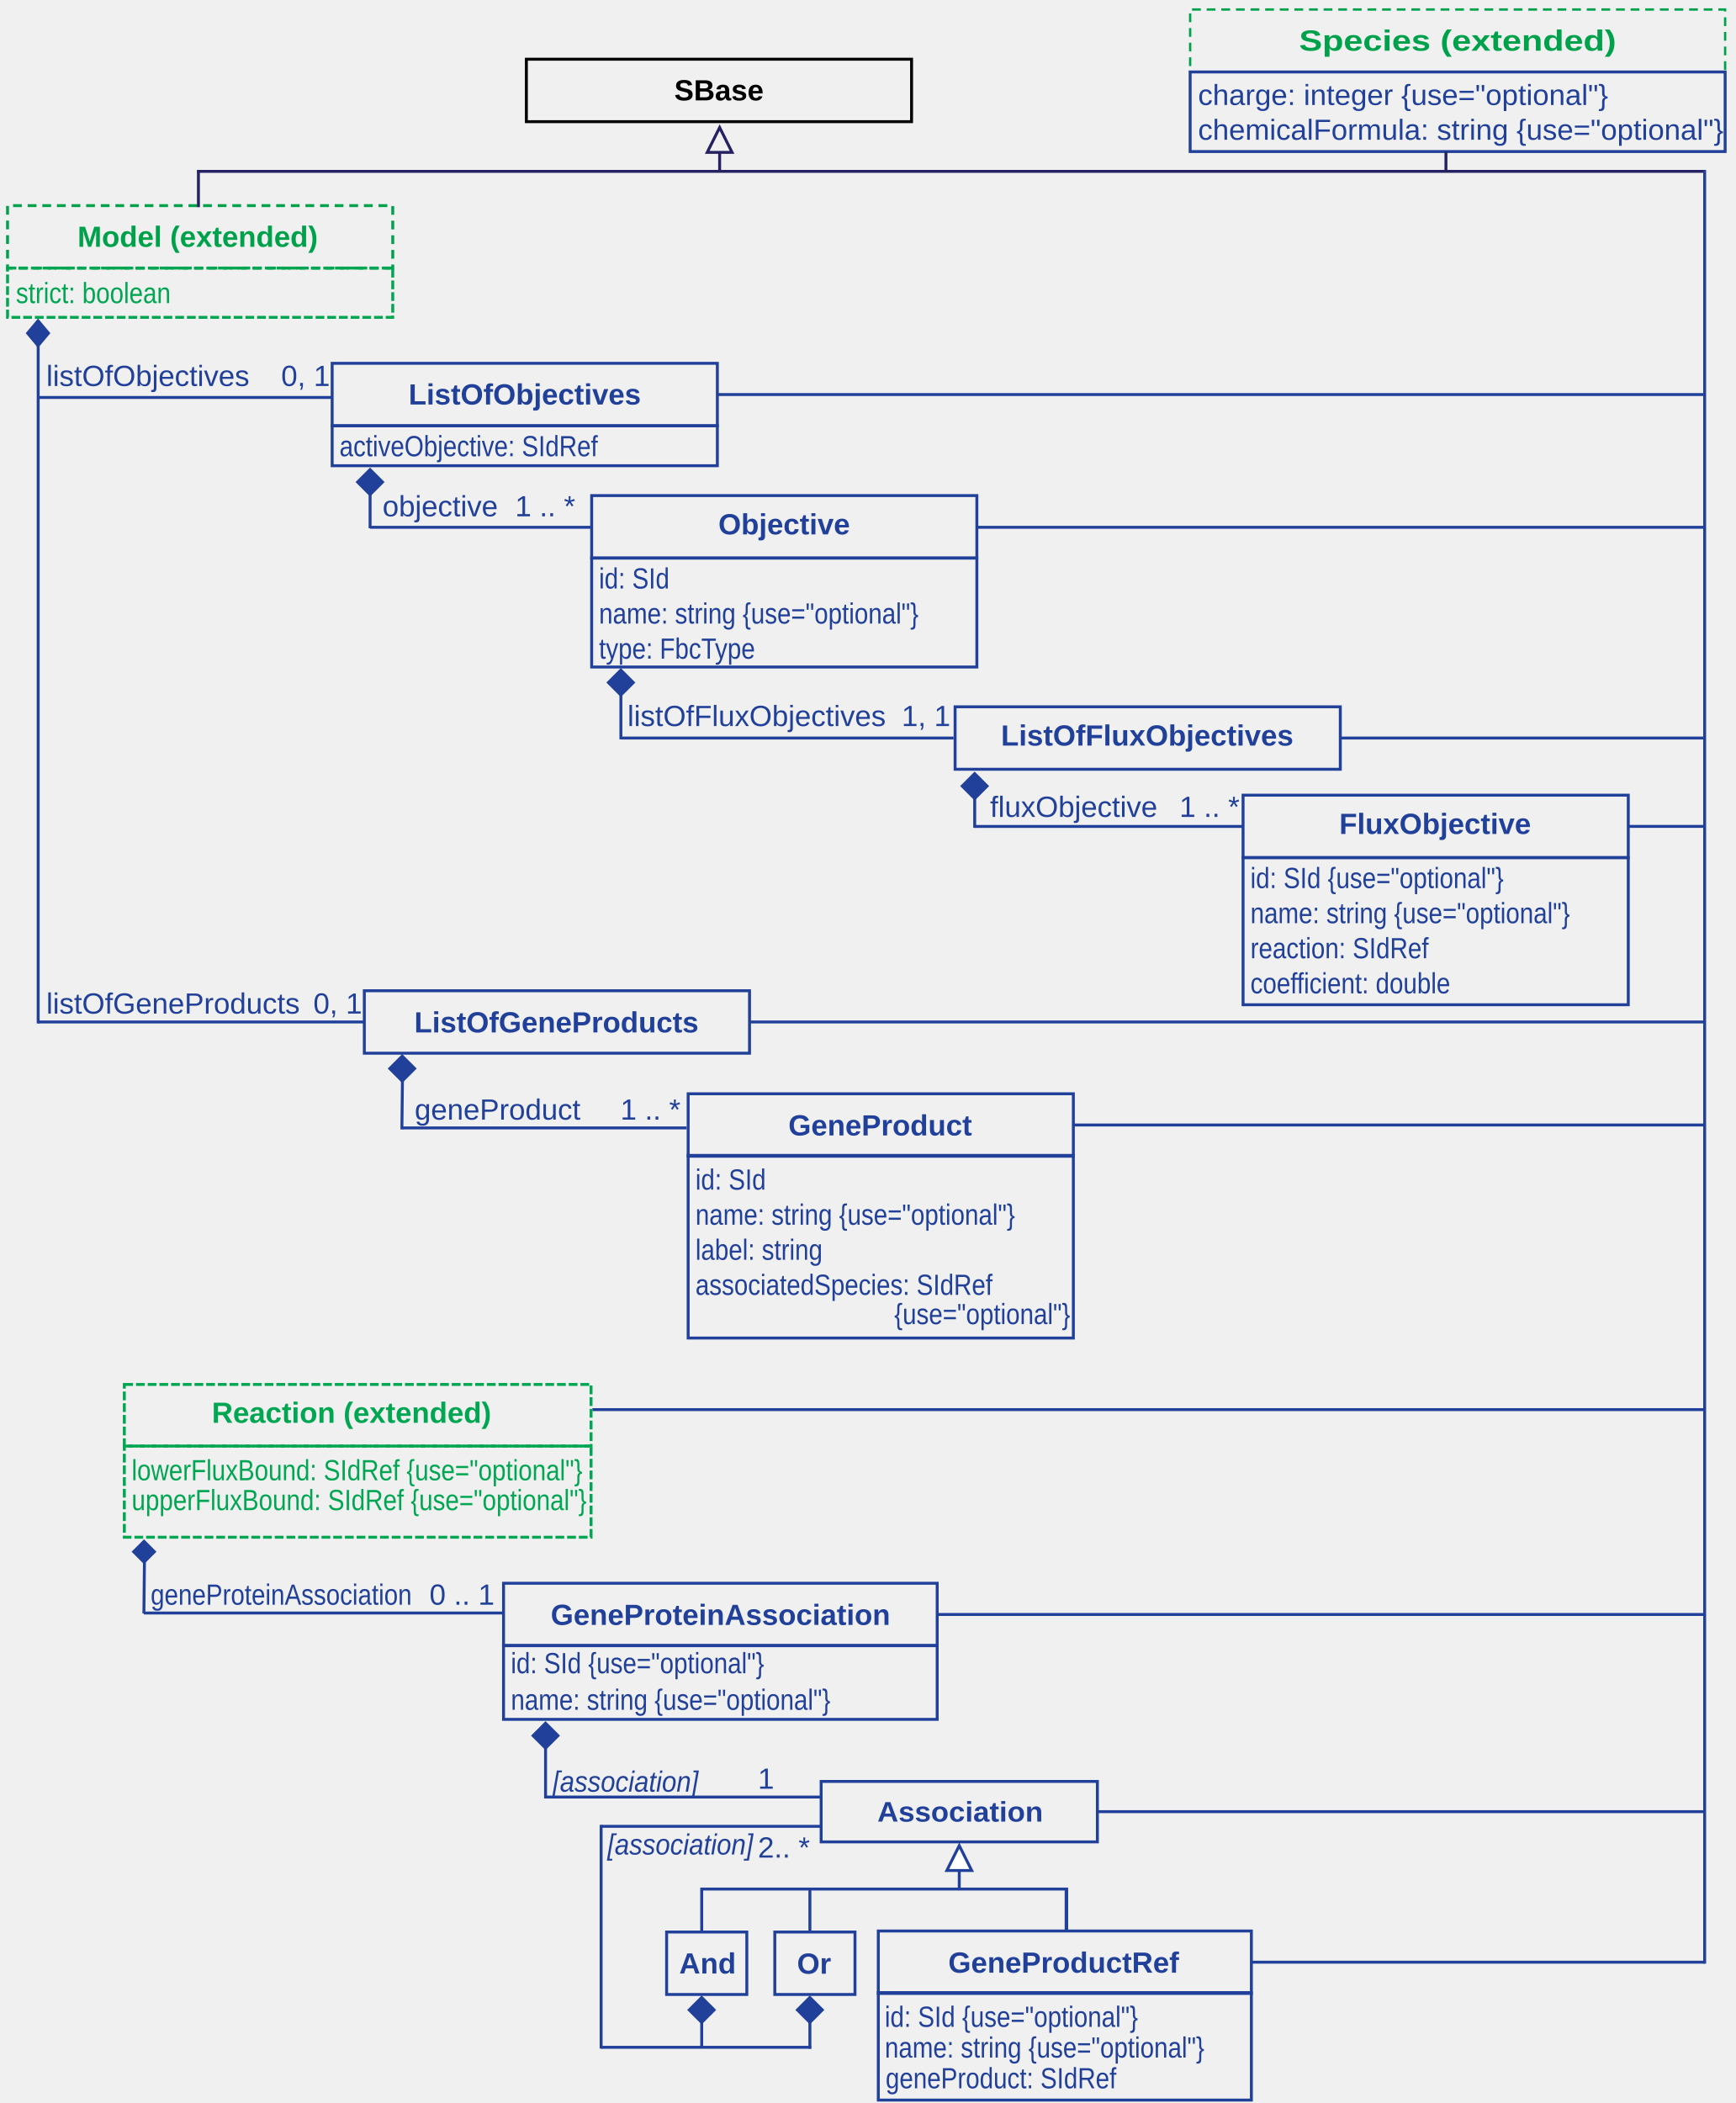
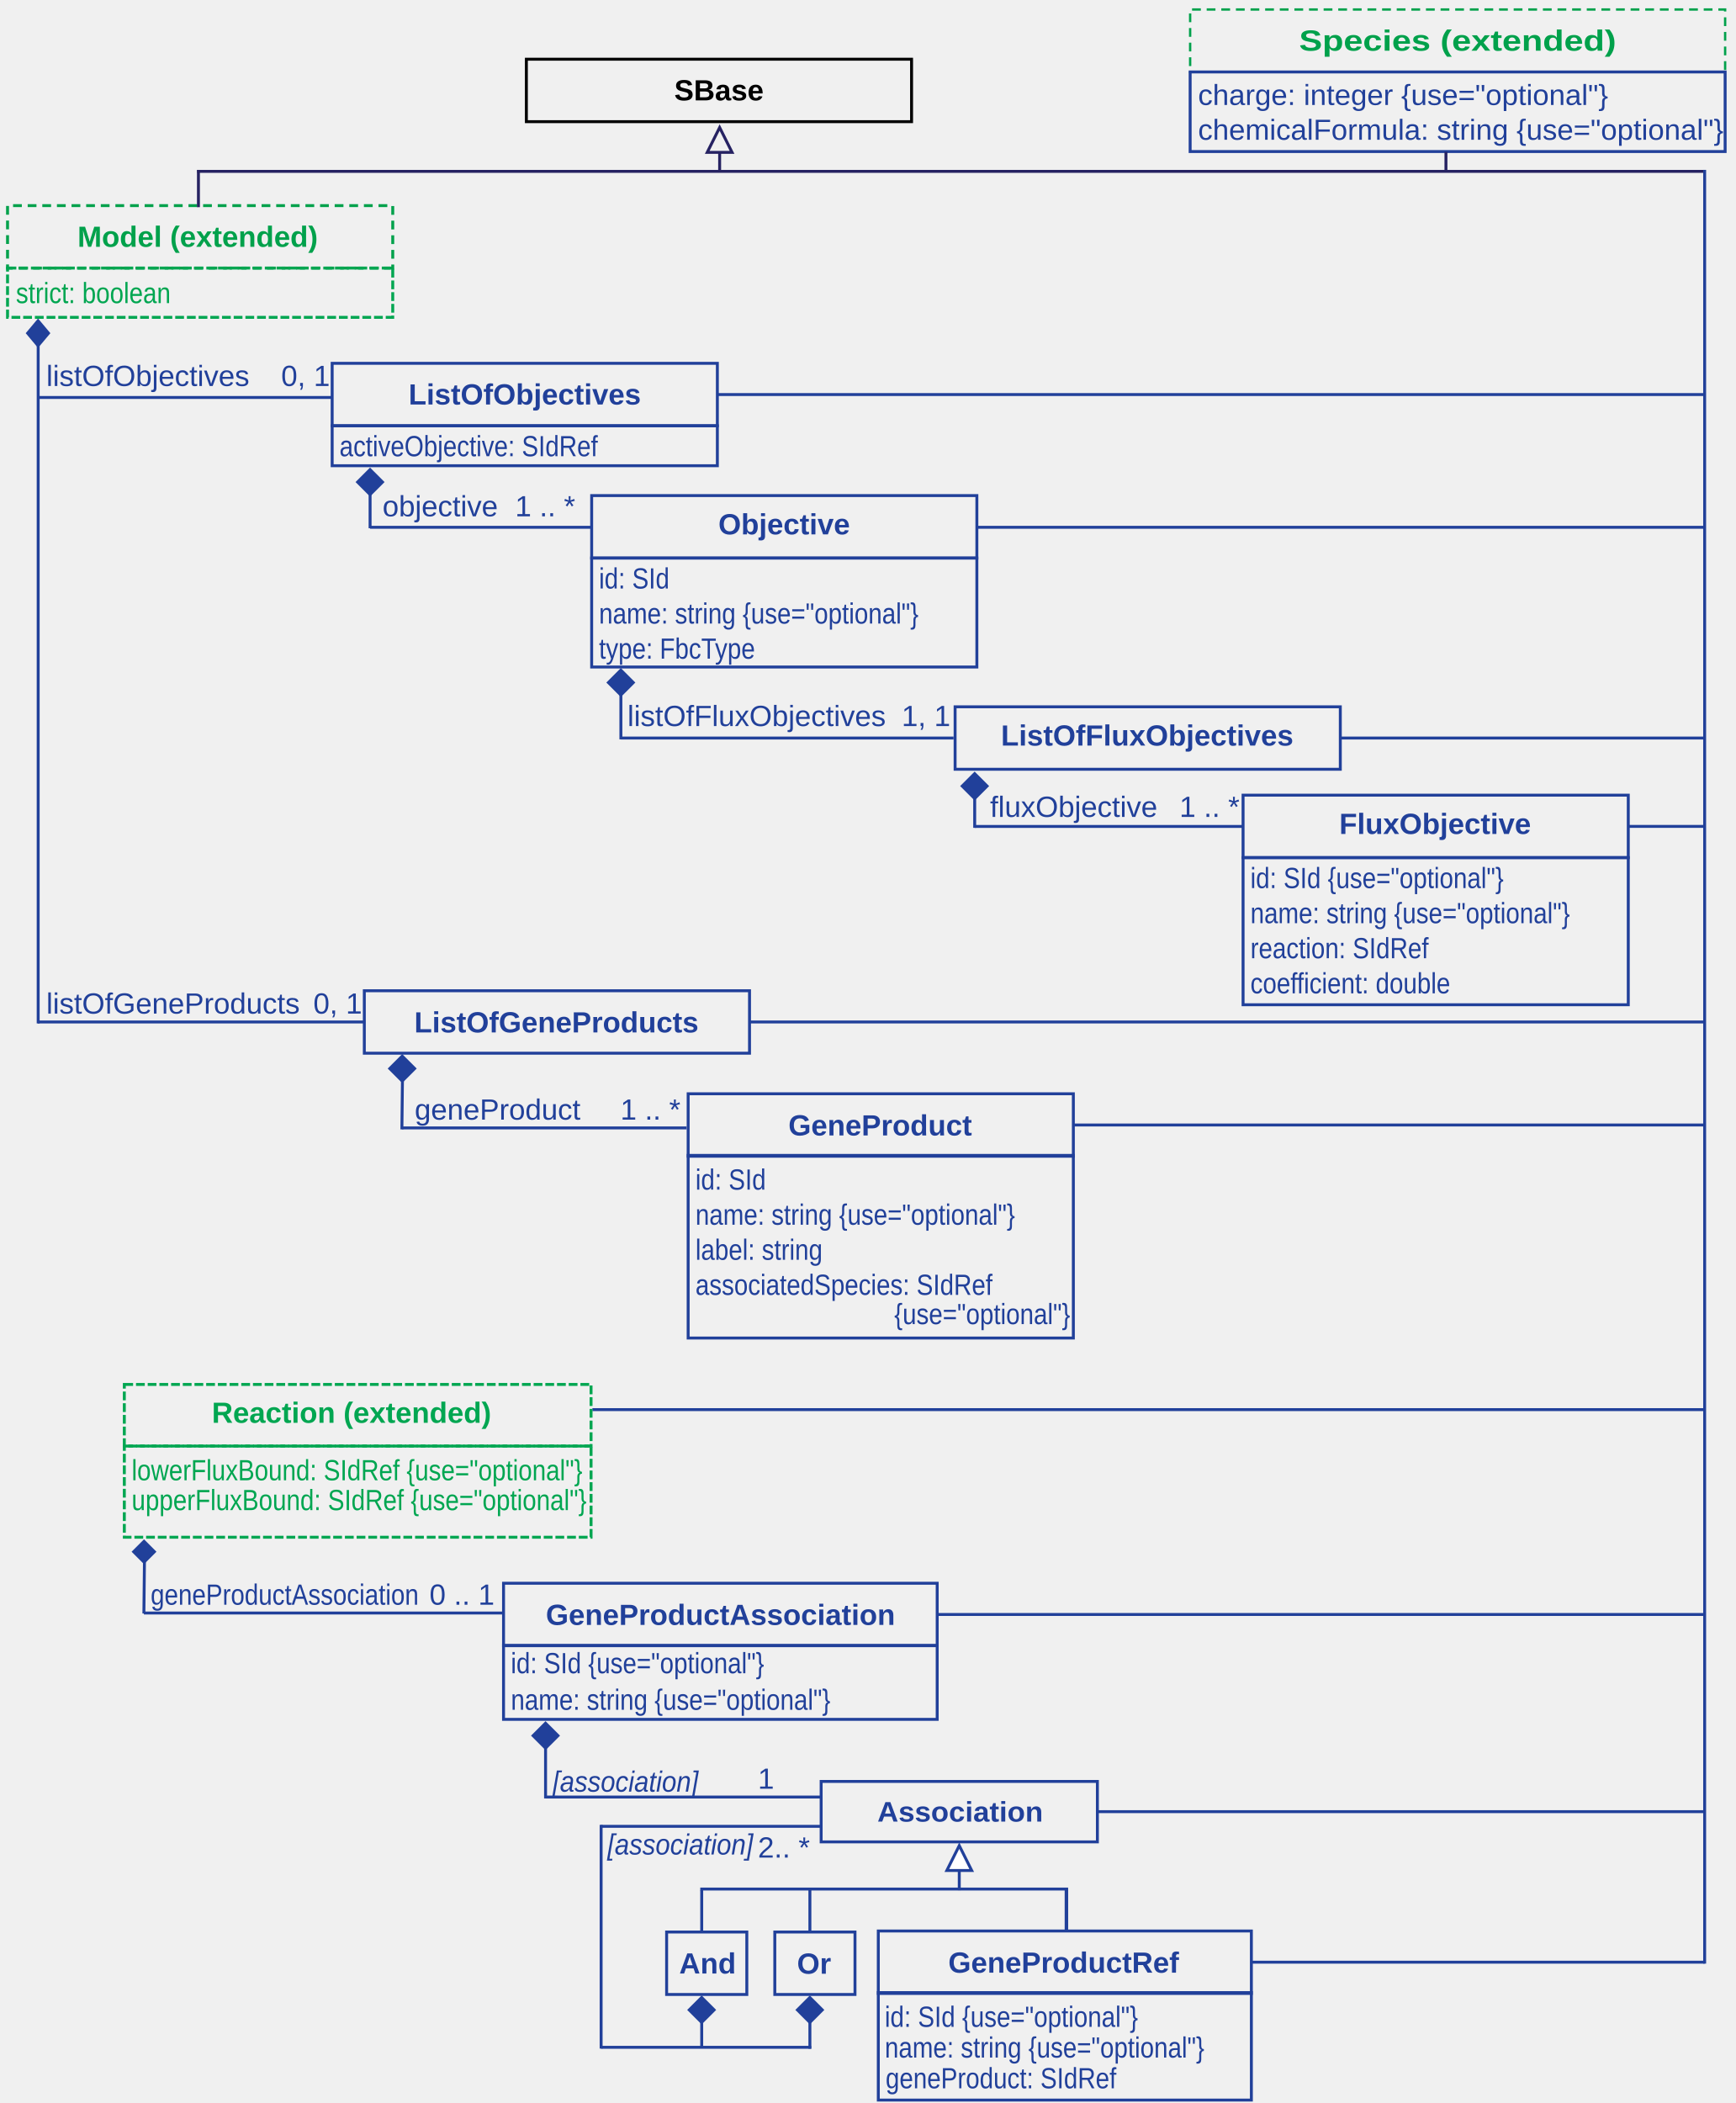
<svg xmlns="http://www.w3.org/2000/svg" width="593.557" height="719.192" viewBox="0 0 593.557 719.192" id="svg6031" version="1.1">
  <defs id="defs6033" />
  <g id="layer1" transform="translate(-61.09329,-28.45671)">
    <path style="fill:none;stroke:#000000" d="m 372.877,70.064 -131.75,0 0,-21.359 131.75,0 0,21.359 z" id="path1375" />
    <text y="62.792" x="291.715" style="font-style:normal;font-variant:normal;font-weight:bold;font-stretch:normal;font-size:10px;font-family:Arial;-inkscape-font-specification:'Arial Bold'" font-size="10" id="text1377">SBase</text>
    <g transform="translate(-557.9067,-684.3763)" id="g1379">
      <path style="fill:none;stroke:#00a14b;stroke-dasharray:3, 2" d="m 753.329,804.512 -131.75,0 0,-21.358 131.75,0 0,21.358 z" id="path1381" />
      <text style="font-style:normal;font-variant:normal;font-weight:bold;font-stretch:normal;font-size:10px;font-family:Arial;-inkscape-font-specification:'Arial Bold';fill:#00a14b" transform="translate(645.4946,797.2393)" font-size="10" id="text1383">Model (extended)</text>
    </g>
    <g transform="translate(-557.9067,-800.3763)" id="g1385">
      <path style="fill:none;stroke:#21409a" d="m 864.358,974.44 -131.75,0 0,-21.359 131.75,0 0,21.359 z" id="path1387" />
      <text style="font-style:normal;font-variant:normal;font-weight:bold;font-stretch:normal;font-size:10px;font-family:Arial;-inkscape-font-specification:'Arial Bold';fill:#21409a" transform="translate(758.7495,967.168)" font-size="10" id="text1389">ListOfObjectives</text>
    </g>
    <path id="path1399" d="m 519.517,291.53 -131.75,0 0,-21.358 131.75,0 0,21.358 z" style="fill:none;stroke:#21409a" />
    <text id="text1401" font-size="10" style="font-style:normal;font-variant:normal;font-weight:bold;font-stretch:normal;font-size:10px;font-family:Arial;-inkscape-font-specification:'Arial Bold';fill:#21409a" x="403.454" y="283.439">ListOfFluxObjectives</text>
    <path id="path1405" d="m 618.012,321.749 -131.75,0 0,-21.358 131.75,0 0,21.358 z" style="fill:none;stroke:#21409a" />
    <text id="text1407" font-size="10" style="font-style:normal;font-variant:normal;font-weight:bold;font-stretch:normal;font-size:10px;font-family:Arial;-inkscape-font-specification:'Arial Bold';fill:#21409a" x="519.158" y="313.658">FluxObjective</text>
    <line style="fill:#21409a;stroke:#21409a;stroke-width:1" x1="74.15" y1="144.242" x2="74.15" y2="378.453" id="line1421" />
    <line style="fill:#21409a;stroke:#21409a" x1="74.15" y1="164.385" x2="175.009" y2="164.385" id="line1423" />
    <line style="fill:#262262;stroke:#262262" x1="128.547" y1="87.064" x2="644.137" y2="87.064" id="line1425" />
    <line style="fill:#262262;stroke:#262262" x1="128.964" y1="86.564" x2="128.964" y2="99.314" id="line1427" />
    <polygon transform="translate(-557.9067,-684.3763)" style="fill:none;stroke:#262262" points="869.391,764.944 860.887,764.944 865.139,756.44 " id="polygon1429" />
    <line style="fill:#00a14b;stroke:#262262" x1="307.232" y1="80.41" x2="307.232" y2="87.064" id="line1431" />
    <text y="160.461" x="76.935" style="font-size:10px;font-family:Arial;fill:#21409a" font-size="10" id="text1435">listOfObjectives</text>
    <text y="160.461" x="157.262" style="font-size:10px;font-family:Arial;fill:#21409a" font-size="10" id="text1447">0, 1</text>
    <line style="fill:#21409a;stroke:#21409a" x1="187.674" y1="191.316" x2="187.674" y2="209.106" id="line1451" />
    <line style="fill:#21409a;stroke:#21409a" x1="187.674" y1="208.784" x2="263.282" y2="208.784" id="line1453" />
    <rect style="fill:#21409a;stroke:#21409a;stroke-width:1" x="-7.003" y="266.385" transform="matrix(0.7071068,-0.7071068,0.7071068,0.7071068,0,0)" width="6.013" height="6.013" id="rect1455" />
    <text y="205.023" x="237.282" style="font-size:10px;font-family:Arial;fill:#21409a" font-size="10" id="text1457">1 .. *</text>
    <text y="205.023" x="191.926" style="font-size:10px;font-family:Arial;fill:#21409a" font-size="10" id="text1459">objective</text>
    <line style="fill:#21409a;stroke:#21409a" x1="273.455" y1="262.549" x2="273.455" y2="281.314" id="line1461" />
    <line style="fill:#21409a;stroke:#21409a" x1="273.455" y1="280.851" x2="387.245" y2="280.851" id="line1463" />
    <rect style="fill:#21409a;stroke:#21409a;stroke-width:1" x="5.168" y="375.524" transform="matrix(0.7071068,-0.7071068,0.7071068,0.7071068,0,0)" width="6.013" height="6.013" id="rect1465" />
    <text y="276.756" x="369.484" style="font-size:10px;font-family:Arial;fill:#21409a" font-size="10" id="text1467">1, 1</text>
    <text y="276.756" x="275.707" style="font-size:10px;font-family:Arial;fill:#21409a" font-size="10" id="text1469">listOfFluxObjectives</text>
    <line style="fill:#21409a;stroke:#21409a" x1="394.466" y1="298.782" x2="394.466" y2="311.564" id="line1471" />
    <line style="fill:#21409a;stroke:#21409a" x1="394.466" y1="311.084" x2="486.262" y2="311.084" id="line1473" />
    <rect style="fill:#21409a;stroke:#21409a;stroke-width:1" x="65.704" y="486.123" transform="matrix(0.7071068,-0.7071068,0.7071068,0.7071068,0,0)" width="6.013" height="6.013" id="rect1475" />
    <text y="307.823" x="464.495" style="font-size:10px;font-family:Arial;fill:#21409a" font-size="10" id="text1477">1 .. *</text>
    <text y="307.823" x="399.717" style="font-size:10px;font-family:Arial;fill:#21409a" font-size="10" id="text1479">fluxObjective</text>
    <line style="fill:#21409a;stroke:#21409a;stroke-width:1" x1="644.137" y1="699.989" x2="644.137" y2="86.553" id="line1481" />
    <line style="fill:#21409a;stroke:#21409a" x1="519.517" y1="280.851" x2="644.137" y2="280.851" id="line1483" />
    <line style="fill:#21409a;stroke:#21409a" x1="394.897" y1="208.784" x2="644.137" y2="208.784" id="line1485" />
    <line style="fill:#21409a;stroke:#21409a" x1="306.451" y1="163.385" x2="644.137" y2="163.385" id="line1487" />
    <g transform="translate(-557.9067,-684.3763)" id="g1495">
      <path style="fill:none;stroke:#00a14b;stroke-width:0.8;stroke-dasharray:3, 2" d="m 1209.049,737.44 -182.984,0 0,-21.359 182.984,0 0,21.359 z" id="path1497" />
      <text style="font-style:normal;font-variant:normal;font-weight:bold;font-stretch:normal;font-size:10px;font-family:Arial;-inkscape-font-specification:'Arial Bold';fill:#00a14b" transform="matrix(1.1901,0,0,1,1063.325,730.168)" font-size="10" id="text1499">
        <tspan style="font-style:normal;font-variant:normal;font-weight:bold;font-stretch:normal;font-family:Arial;-inkscape-font-specification:'Arial Bold'" id="tspan5907">Species (extended)</tspan>
      </text>
    </g>
    <g transform="translate(-557.9067,-684.3763)" id="g1501">
      <path style="fill:none;stroke:#21409a" d="m 1209.049,764.655 -182.984,0 0,-27.215 182.984,0 0,27.215 z" id="path1503" />
      <text transform="matrix(1.0085,0,0,1,1028.766,748.7344)" id="text1505">
        <tspan style="font-size:9.916px;font-family:Arial;fill:#21409a" x="0" y="0" font-size="9.916" id="tspan1507">charge: integer {use="optional"}</tspan>
        <tspan style="font-size:9.916px;font-family:Arial;fill:#21409a" x="0" y="11.899" font-size="9.916" id="tspan1509">chemicalFormula: string {use="optional"}</tspan>
      </text>
    </g>
    <line style="fill:#262262;stroke:#262262" x1="555.65" y1="80.41" x2="555.65" y2="86.568" id="line1511" />
    <path style="fill:none;stroke:#21409a" d="m 306.451,187.727 -131.75,0 0,-13.663 131.75,0 0,13.663 z" id="path1525" />
    <text y="170.091" x="192.19" style="font-size:9.22px;font-family:Arial;fill:#21409a" transform="scale(0.9220087,1.084588)" font-size="10" id="text1527">activeObjective: SIdRef</text>
    <path style="fill:none;stroke:#21409a" d="m 395.212,219.297 -131.749,0 0,-21.359 131.749,0 0,21.359 z" id="path1533" />
    <text style="font-style:normal;font-variant:normal;font-weight:bold;font-stretch:normal;font-size:10px;font-family:Arial;-inkscape-font-specification:'Arial Bold';fill:#21409a" font-size="10" id="text1535" x="306.793" y="211.205">Objective</text>
    <path id="path1537" d="m 395.212,256.564 -131.75,0 0,-37.268 131.75,0 0,37.268 z" style="fill:none;stroke:#21409a" />
    <text id="text1539" transform="scale(0.9220087,1.084588)" x="288.458" y="211.796" style="font-size:11.064px">
      <tspan id="tspan1541" font-size="10" y="211.796" x="288.458" style="font-size:9.22px;font-family:Arial;fill:#21409a">id: SId</tspan>
      <tspan id="tspan1543" font-size="10" y="222.86" x="288.458" style="font-size:9.22px;font-family:Arial;fill:#21409a">name: string {use="optional"}</tspan>
      <tspan id="tspan1545" font-size="10" y="233.924" x="288.458" style="font-size:9.22px;font-family:Arial;fill:#21409a">type: FbcType</tspan>
    </text>
    <path style="fill:none;stroke:#21409a" d="m 618.013,372.064 -131.75,0 0,-50.315 131.75,0 0,50.315 z" id="path1547" />
    <text style="font-size:11.064px" y="306.258" x="530.107" transform="scale(0.9220087,1.084588)" id="text1549">
      <tspan style="font-size:9.22px;font-family:Arial;fill:#21409a" x="530.107" y="306.258" font-size="10" id="tspan1551">id: SId {use="optional"}</tspan>
      <tspan style="font-size:9.22px;font-family:Arial;fill:#21409a" x="530.107" y="317.322" font-size="10" id="tspan1553">name: string {use="optional"}</tspan>
      <tspan style="font-size:9.22px;font-family:Arial;fill:#21409a" x="530.107" y="328.387" font-size="10" id="tspan1555">reaction: SIdRef</tspan>
      <tspan style="font-size:9.22px;font-family:Arial;fill:#21409a" x="530.107" y="339.451" font-size="10" id="tspan1557">coefficient: double</tspan>
    </text>
    <path style="fill:#21409a" d="m 380.078,348.047 0,-4.567 0,4.567 z" id="path1681" />
    <line style="fill:none;stroke:#21409a;stroke-width:1" x1="263.707" y1="510.526" x2="644.137" y2="510.526" id="line1559" />
    <rect style="fill:none;stroke:#00a651;stroke-width:1;stroke-dasharray:3, 1" x="103.613" y="501.913" width="159.637" height="21.076" id="rect1687" />
    <text y="515.037" x="133.548" style="font-style:normal;font-variant:normal;font-weight:bold;font-stretch:normal;font-size:10px;font-family:Arial;-inkscape-font-specification:'Arial Bold';fill:#00a651" font-size="10" id="text1689">Reaction (extended)</text>
    <rect style="fill:none;stroke:#00a651;stroke-width:1;stroke-dasharray:3, 1" x="103.615" y="522.987" width="159.637" height="31.176" id="rect1691" />
    <text style="font-size:13.015px" y="492.993" x="115.088" transform="scale(0.9220213,1.084574)" id="text1693">
      <tspan style="font-size:9.22px;font-family:Arial;fill:#00a651" x="115.088" y="492.993" font-size="8.501" id="tspan1695">lowerFluxBound: SIdRef {use="optional"}</tspan>
      <tspan style="font-size:9.22px;font-family:Arial;fill:#00a651" x="115.088" y="502.4" font-size="8.501" id="tspan1697">upperFluxBound: SIdRef {use="optional"}</tspan>
    </text>
    <rect style="fill:none;stroke:#21409a;stroke-width:1" x="233.319" y="569.901" width="148.323" height="21.359" id="rect1561" />
-     <text y="584.16" x="249.466" style="font-style:normal;font-variant:normal;font-weight:bold;font-stretch:normal;font-size:10px;font-family:Arial;-inkscape-font-specification:'Arial Bold';fill:#21409a" font-size="10" id="text1563">GeneProteinAssociation</text>
+     <text y="584.16" x="247.796" style="font-style:normal;font-variant:normal;font-weight:bold;font-stretch:normal;font-size:10px;font-family:Arial;-inkscape-font-specification:'Arial Bold';fill:#21409a" font-size="10" id="text1563">GeneProductAssociation</text>
    <rect style="fill:none;stroke:#21409a;stroke-width:1" x="233.317" y="591.16" width="148.323" height="25.291" id="rect1565" />
    <text y="553.836" x="255.765" style="font-size:9.22px;line-height:125%;font-family:Arial;fill:#21409a" transform="scale(0.9220213,1.084574)" font-size="8.501" id="text1567">
      <tspan id="tspan6127" x="255.765" y="553.836">id: SId {use="optional"}</tspan>
      <tspan id="tspan6129" x="255.765" y="565.361">name: string {use="optional"}</tspan>
    </text>
    <path style="fill:#21409a" d="m 365.07,580.581 132.651,0 -132.651,0 z" id="path1569" />
    <line style="fill:none;stroke:#21409a;stroke-width:1" x1="381.732" y1="580.581" x2="644.137" y2="580.581" id="line1571" />
    <path style="fill:#21409a" d="m 247.692,643.491 0,-18.387 0,18.387 z" id="path1573" />
    <line style="fill:none;stroke:#21409a" x1="247.692" y1="625.104" x2="247.692" y2="643.491" id="line1575" />
    <rect style="fill:#21409a" x="-267.706" y="611.967" transform="matrix(0.7071068,-0.7071068,0.7071068,0.7071068,0,0)" width="6.013" height="6.013" id="rect1577" />
    <rect style="fill:none;stroke:#21409a;stroke-width:1" x="-267.706" y="611.967" transform="matrix(0.7071068,-0.7071068,0.7071068,0.7071068,0,0)" width="6.013" height="6.013" id="rect1579" />
    <path style="fill:#21409a" d="m 247.694,643.015 94.073,0 -94.073,0 z" id="path1581" />
    <line style="fill:none;stroke:#21409a" x1="247.694" y1="643.015" x2="341.767" y2="643.015" id="line1583" />
    <text y="640.175" x="320.314" style="font-size:10px;font-family:Arial;fill:#21409a" font-size="10" id="text1585">1</text>
    <rect style="fill:none;stroke:#21409a" x="341.949" y="637.679" width="94.484" height="20.672" id="rect1587" />
    <text y="662.146" x="355.312" style="font-style:normal;font-variant:normal;font-weight:bold;font-stretch:normal;font-size:9.838px;font-family:Arial;-inkscape-font-specification:'Arial Bold';fill:#21409a" transform="scale(1.016465,0.9838022)" font-size="9.678" id="text1589">Association</text>
    <path style="fill:#21409a" d="m 436.433,648.015 61.288,0 -61.288,0 z" id="path1591" />
    <line style="fill:none;stroke:#21409a" x1="436.433" y1="648.015" x2="644.137" y2="648.015" id="line1593" />
    <rect style="fill:none;stroke:#21409a" x="361.499" y="688.825" width="127.601" height="21.357" id="rect1595" />
    <text y="703.083" x="385.437" style="font-style:normal;font-variant:normal;font-weight:bold;font-stretch:normal;font-size:10px;font-family:Arial;-inkscape-font-specification:'Arial Bold';fill:#21409a" font-size="10" id="text1597">GeneProductRef</text>
    <rect style="fill:none;stroke:#21409a;stroke-width:1" x="361.501" y="709.895" width="127.599" height="36.753" id="rect1599" />
    <text y="665.329" x="394.47" style="font-size:9.22px;font-family:Arial;fill:#21409a" transform="scale(0.9220213,1.084574)" font-size="8.501" id="text1601">id: SId {use="optional"}</text>
    <text y="684.705" x="394.785" style="font-size:9.22px;font-family:Arial;fill:#21409a" transform="scale(0.9220213,1.084574)" font-size="8.501" id="text1603">geneProduct: SIdRef</text>
    <rect style="fill:none;stroke:#21409a" x="289.1" y="689.175" width="27.427" height="21.359" id="rect1605" />
    <text y="703.375" x="293.397" style="font-style:normal;font-variant:normal;font-weight:bold;font-stretch:normal;font-size:10px;font-family:Arial;-inkscape-font-specification:'Arial Bold';fill:#21409a" font-size="10" id="text1607">And</text>
    <rect style="fill:#21409a" x="-296.266" y="716.054" transform="matrix(0.7071068,-0.7071068,0.7071068,0.7071068,0,0)" width="6.013" height="6.013" id="rect1609" />
    <rect style="fill:none;stroke:#21409a;stroke-width:1" x="-296.266" y="716.054" transform="matrix(0.7071068,-0.7071068,0.7071068,0.7071068,0,0)" width="6.013" height="6.013" id="rect1611" />
    <path style="fill:#21409a" d="m 301.099,728.604 0,-10.91 0,10.91 z" id="path1613" />
    <line style="fill:none;stroke:#21409a" x1="301.099" y1="717.694" x2="301.099" y2="728.604" id="line1615" />
    <text y="703.434" x="333.701" style="font-style:normal;font-variant:normal;font-weight:bold;font-stretch:normal;font-size:10px;font-family:Arial;-inkscape-font-specification:'Arial Bold';fill:#21409a" font-size="10" id="text1617">Or</text>
    <rect style="fill:#21409a" x="-270.104" y="742.217" transform="matrix(0.7071068,-0.7071068,0.7071068,0.7071068,0,0)" width="6.013" height="6.013" id="rect1619" />
    <rect style="fill:none;stroke:#21409a;stroke-width:1" x="-270.104" y="742.217" transform="matrix(0.7071068,-0.7071068,0.7071068,0.7071068,0,0)" width="6.013" height="6.013" id="rect1621" />
    <path style="fill:#21409a" d="m 266.693,728.604 71.858,0 -71.858,0 z" id="path1623" />
    <line style="fill:none;stroke:#21409a" x1="266.694" y1="728.604" x2="338.551" y2="728.604" id="line1625" />
    <path style="fill:#21409a" d="m 338.1,729.091 0,-10.912 0,10.912 z" id="path1627" />
    <line style="fill:none;stroke:#21409a" x1="338.1" y1="718.179" x2="338.1" y2="729.091" id="line1629" />
    <line style="fill:none;stroke:#21409a;stroke-width:1" x1="266.693" y1="652.526" x2="266.693" y2="729.038" id="line1631" />
    <path style="fill:#21409a" d="m 389.191,675.124 0,-14.1 0,14.1 z" id="path1633" />
    <line style="fill:none;stroke:#21409a" x1="389.191" y1="661.024" x2="389.191" y2="674.892" id="line1635" />
    <path style="fill:#21409a" d="m 301.1,674.45 125.666,0 -125.666,0 z" id="path1637" />
    <line style="fill:none;stroke:#21409a;stroke-width:1" x1="300.6" y1="674.481" x2="426.423" y2="674.481" id="line1639" />
    <path style="fill:#21409a" d="m 425.83,688.55 0,-14.1 0,14.1 z" id="path1641" />
    <line style="fill:none;stroke:#21409a" x1="425.83" y1="674.45" x2="425.83" y2="688.55" id="line1643" />
    <path style="fill:#21409a" d="m 425.746,688.55 0,-14.1 0,14.1 z" id="path1645" />
    <line style="fill:none;stroke:#21409a" x1="425.746" y1="674.45" x2="425.746" y2="688.55" id="line1647" />
    <path style="fill:#21409a" d="m 425.83,688.55 0,-14.1 0,14.1 z" id="path1649" />
    <line style="fill:none;stroke:#21409a" x1="425.83" y1="674.45" x2="425.83" y2="688.55" id="line1651" />
    <path style="fill:#21409a" d="m 425.933,688.55 0,-14.1 0,14.1 z" id="path1653" />
    <line style="fill:none;stroke:#21409a" x1="425.933" y1="674.45" x2="425.933" y2="688.55" id="line1655" />
    <path style="fill:#21409a" d="m 301.1,688.964 0,-14.1 0,14.1 z" id="path1657" />
    <line style="fill:none;stroke:#21409a" x1="301.1" y1="674.864" x2="301.1" y2="688.964" id="line1659" />
    <polygon transform="translate(-557.9067,-687.8369)" style="fill:#ffffff" points="942.846,1355.973 947.098,1347.469 951.35,1355.973 " id="polygon1661" />
    <polygon transform="translate(-557.9067,-687.8369)" style="fill:none;stroke:#21409a" points="942.846,1355.973 947.098,1347.469 951.35,1355.973 " id="polygon1663" />
    <rect style="fill:none;stroke:#21409a" x="326.1" y="689.175" width="27.427" height="21.359" id="rect1665" />
    <path style="fill:#21409a" d="m 338.1,688.964 0,-14.1 0,14.1 z" id="path1667" />
    <line style="fill:none;stroke:#21409a" x1="338.1" y1="674.864" x2="338.1" y2="688.964" id="line1669" />
    <path style="fill:#21409a" d="m 489.1,699.503 9.021,0 -9.021,0 z" id="path1671" />
    <line style="fill:none;stroke:#21409a;stroke-width:1" x1="489.1" y1="699.491" x2="644.153" y2="699.491" id="line1673" />
    <path style="fill:#21409a" d="m 266.693,653.032 75.074,0 -75.074,0 z" id="path1675" />
    <line style="fill:none;stroke:#21409a" x1="266.693" y1="653.032" x2="341.767" y2="653.032" id="line1677" />
    <text y="663.716" x="320.314" style="font-size:10px;font-family:Arial;fill:#21409a" font-size="10" id="text1679">2.. *</text>
    <text y="607.211" x="264.097" style="font-size:9.47px;font-family:Arial;fill:#21409a" transform="scale(0.9470274,1.055936)" font-size="8.968" id="text1683">
      <tspan style="-inkscape-font-specification:'Arial, Italic';font-family:Arial;font-weight:normal;font-style:italic;font-stretch:normal;font-variant:normal;font-size:9.47px;text-anchor:start;text-align:start;writing-mode:lr;line-height:125%" id="tspan4902">[association]</tspan>
    </text>
    <text y="627.572" x="283.882" style="font-size:9.47px;line-height:125%;font-family:Arial;fill:#21409a" transform="scale(0.9470274,1.055936)" font-size="8.968" id="text1685">
      <tspan style="font-style:italic;font-variant:normal;font-weight:normal;font-stretch:normal;font-size:9.47px;line-height:125%;font-family:Arial;-inkscape-font-specification:'Arial, Italic';text-align:start;writing-mode:lr-tb;text-anchor:start" id="tspan4904">[association]</tspan>
    </text>
-     <text y="532.226" x="122.142" style="font-size:9.22px;font-family:Arial;fill:#21409a" transform="scale(0.9220213,1.084574)" font-size="8.501" id="text1705">geneProteinAssociation</text>
+     <text y="532.226" x="122.142" style="font-size:9.22px;font-family:Arial;fill:#21409a" transform="scale(0.9220213,1.084574)" font-size="8.501" id="text1705">geneProductAssociation</text>
    <line style="fill:none;stroke:#21409a;stroke-width:1" x1="110.306" y1="580.08" x2="232.928" y2="580.08" id="line1707" />
    <rect style="fill:#21409a" x="-320.336" y="470.384" transform="matrix(0.7071068,-0.7071068,0.7071068,0.7071068,0,0)" width="6.013" height="6.013" id="rect1709" />
    <text y="577.239" x="207.985" style="font-size:10px;font-family:Arial;fill:#21409a" font-size="10" id="text1711">0 .. 1</text>
    <line style="fill:none;stroke:#21409a" x1="110.523" y1="560.281" x2="110.306" y2="580.248" id="line1713" />
    <rect style="fill:none" x="61.593" y="28.957" width="592.557" height="717.667" id="rect1715" />
    <line style="fill:#21409a;stroke:#21409a" x1="618.012" y1="311.069" x2="644.137" y2="311.069" id="line1717" />
    <path id="path1393-0" d="m 317.451,388.635 -131.75,0 0,-21.358 131.75,0 0,21.358 z" style="fill:none;stroke:#21409a" />
    <text id="text1395-1" font-size="10" style="font-style:normal;font-variant:normal;font-weight:bold;font-stretch:normal;font-size:10px;font-family:Arial;-inkscape-font-specification:'Arial Bold';fill:#21409a" x="202.785" y="381.535">ListOfGeneProducts</text>
    <path id="path1411-7" d="m 428.213,423.868 -131.75,0 0,-21.358 131.75,0 0,21.358 z" style="fill:none;stroke:#21409a" />
    <text id="text1413-3" font-size="10" style="font-style:normal;font-variant:normal;font-weight:bold;font-stretch:normal;font-size:10px;font-family:Arial;-inkscape-font-specification:'Arial Bold';fill:#21409a" x="330.749" y="416.768">GeneProduct</text>
    <line style="fill:#21409a;stroke:#21409a" x1="74.035" y1="377.955" x2="186.009" y2="377.955" id="line1417-3" />
    <text y="375.095" x="76.934" style="font-size:10px;font-family:Arial;fill:#21409a" font-size="10" id="text1433-5">listOfGeneProducts</text>
    <line style="fill:#21409a;stroke:#21409a" x1="198.789" y1="393.887" x2="198.551" y2="414.69" id="line1437-4" />
    <line style="fill:#21409a;stroke:#21409a" x1="198.674" y1="414.189" x2="295.917" y2="414.189" id="line1439-2" />
    <rect style="fill:#21409a;stroke:#21409a;stroke-width:1" x="-141.05" y="415.988" transform="matrix(0.7071068,-0.7071068,0.7071068,0.7071068,0,0)" width="6.013" height="6.013" id="rect1441-7" />
    <text y="411.348" x="202.926" style="font-size:10px;font-family:Arial;fill:#21409a" font-size="10" id="text1443-8">geneProduct</text>
    <text y="375.095" x="168.262" style="font-size:10px;font-family:Arial;fill:#21409a" font-size="10" id="text1445-0">0, 1</text>
    <text y="411.348" x="273.282" style="font-size:10px;font-family:Arial;fill:#21409a" font-size="10" id="text1449-0">1 .. *</text>
    <line style="fill:#21409a;stroke:#21409a" x1="428.485" y1="413.189" x2="644.137" y2="413.189" id="line1489-5" />
    <line style="fill:#21409a;stroke:#21409a" x1="317.451" y1="377.955" x2="644.137" y2="377.955" id="line1491-3" />
    <path style="fill:none;stroke:#21409a" d="m 428.214,486.039 -131.75,0 0,-62.457 131.75,0 0,62.457 z" id="path1493-9" />
    <text style="font-size:11.064px" y="401.335" x="324.251" transform="scale(0.9220087,1.084588)" id="text1513-8">
      <tspan style="font-size:9.22px;font-family:Arial;fill:#21409a" x="324.251" y="401.335" font-size="10" id="tspan1515-5">id: SId</tspan>
      <tspan style="font-size:9.22px;font-family:Arial;fill:#21409a" x="324.251" y="412.4" font-size="10" id="tspan1517-1" />
    </text>
    <text style="font-size:11.064px" y="401.335" x="324.251" transform="scale(0.9220087,1.084588)" id="text5173">
      <tspan style="font-size:9.22px;font-family:Arial;fill:#21409a" x="324.251" y="412.4" font-size="10" id="tspan5175">name: string {use="optional"}</tspan>
      <tspan style="font-size:9.22px;font-family:Arial;fill:#21409a" x="324.251" y="423.464" font-size="10" id="tspan1519-6" />
    </text>
    <text style="font-size:11.064px" y="401.335" x="324.251" transform="scale(0.9220087,1.084588)" id="text5179">
      <tspan style="font-size:9.22px;font-family:Arial;fill:#21409a" x="324.251" y="423.464" font-size="10" id="tspan5181">label: string</tspan>
      <tspan style="font-size:9.22px;font-family:Arial;fill:#21409a" x="324.251" y="434.528" font-size="10" id="tspan1521-9" />
    </text>
    <text style="font-size:11.064px" y="401.335" x="324.251" transform="scale(0.9220087,1.084588)" id="text5184">
      <tspan style="font-size:9.22px;font-family:Arial;fill:#21409a" x="324.251" y="434.528" font-size="10" id="tspan5186">associatedSpecies: SIdRef</tspan>
    </text>
    <text style="font-size:11.064px" y="410.555" x="398.004" transform="scale(0.9220087,1.084588)" id="text5403">
      <tspan style="font-size:9.22px;font-family:Arial;fill:#21409a" x="398.004" y="443.748" font-size="10" id="tspan5405">{use="optional"}</tspan>
      <tspan style="font-size:9.22px;font-family:Arial;fill:#21409a" x="398.004" y="443.748" font-size="10" id="tspan5188" />
    </text>
    <rect style="fill:none;stroke:#00a651;stroke-width:1;stroke-dasharray:3, 1" x="63.672" y="120.127" width="131.748" height="16.857" id="rect1691-6" />
    <text style="font-size:13.015px" y="121.808" x="72.173" transform="scale(0.9220213,1.084574)" id="text1693-5">
      <tspan style="font-size:9.22px;font-family:Arial;fill:#00a651" x="72.173" y="121.808" font-size="8.501" id="tspan1695-5">strict: boolean</tspan>
    </text>
    <polygon transform="translate(-557.9509,-667.7134)" style="fill:#21409a;stroke:#21409a" points="628.494,810.115 632.057,805.863 635.62,810.115 632.057,814.367 " id="polygon1419" />
    <text id="text4309" font-size="8.501" transform="scale(0.9220213,1.084574)" style="font-size:9.22px;font-family:Arial;fill:#21409a" x="394.474" y="675.017">name: string {use="optional"}</text>
  </g>
</svg>
